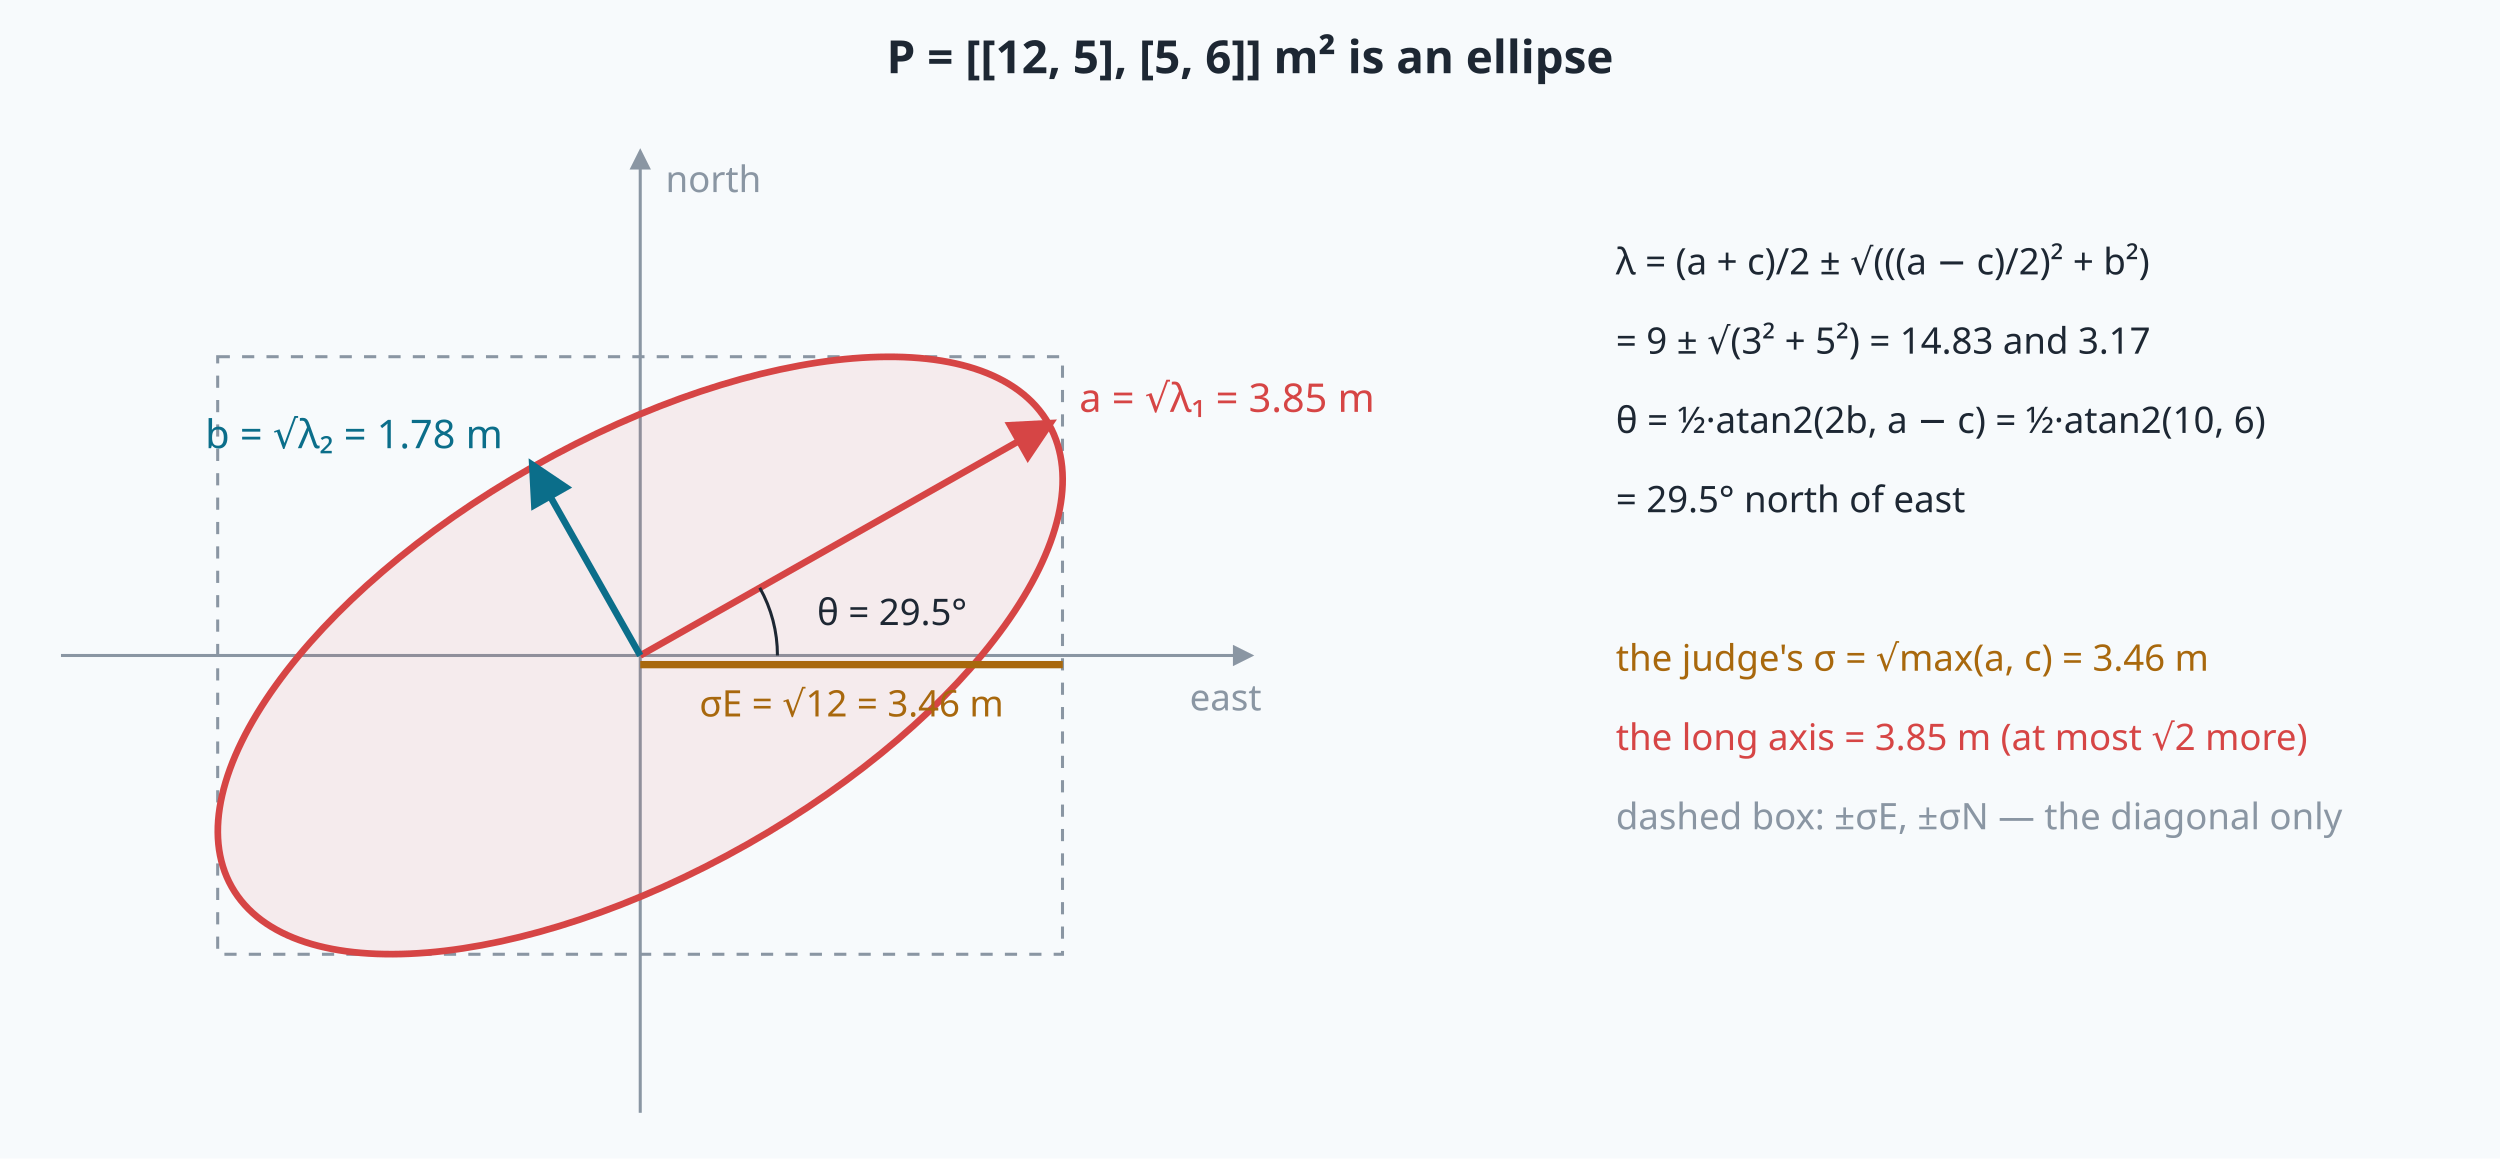
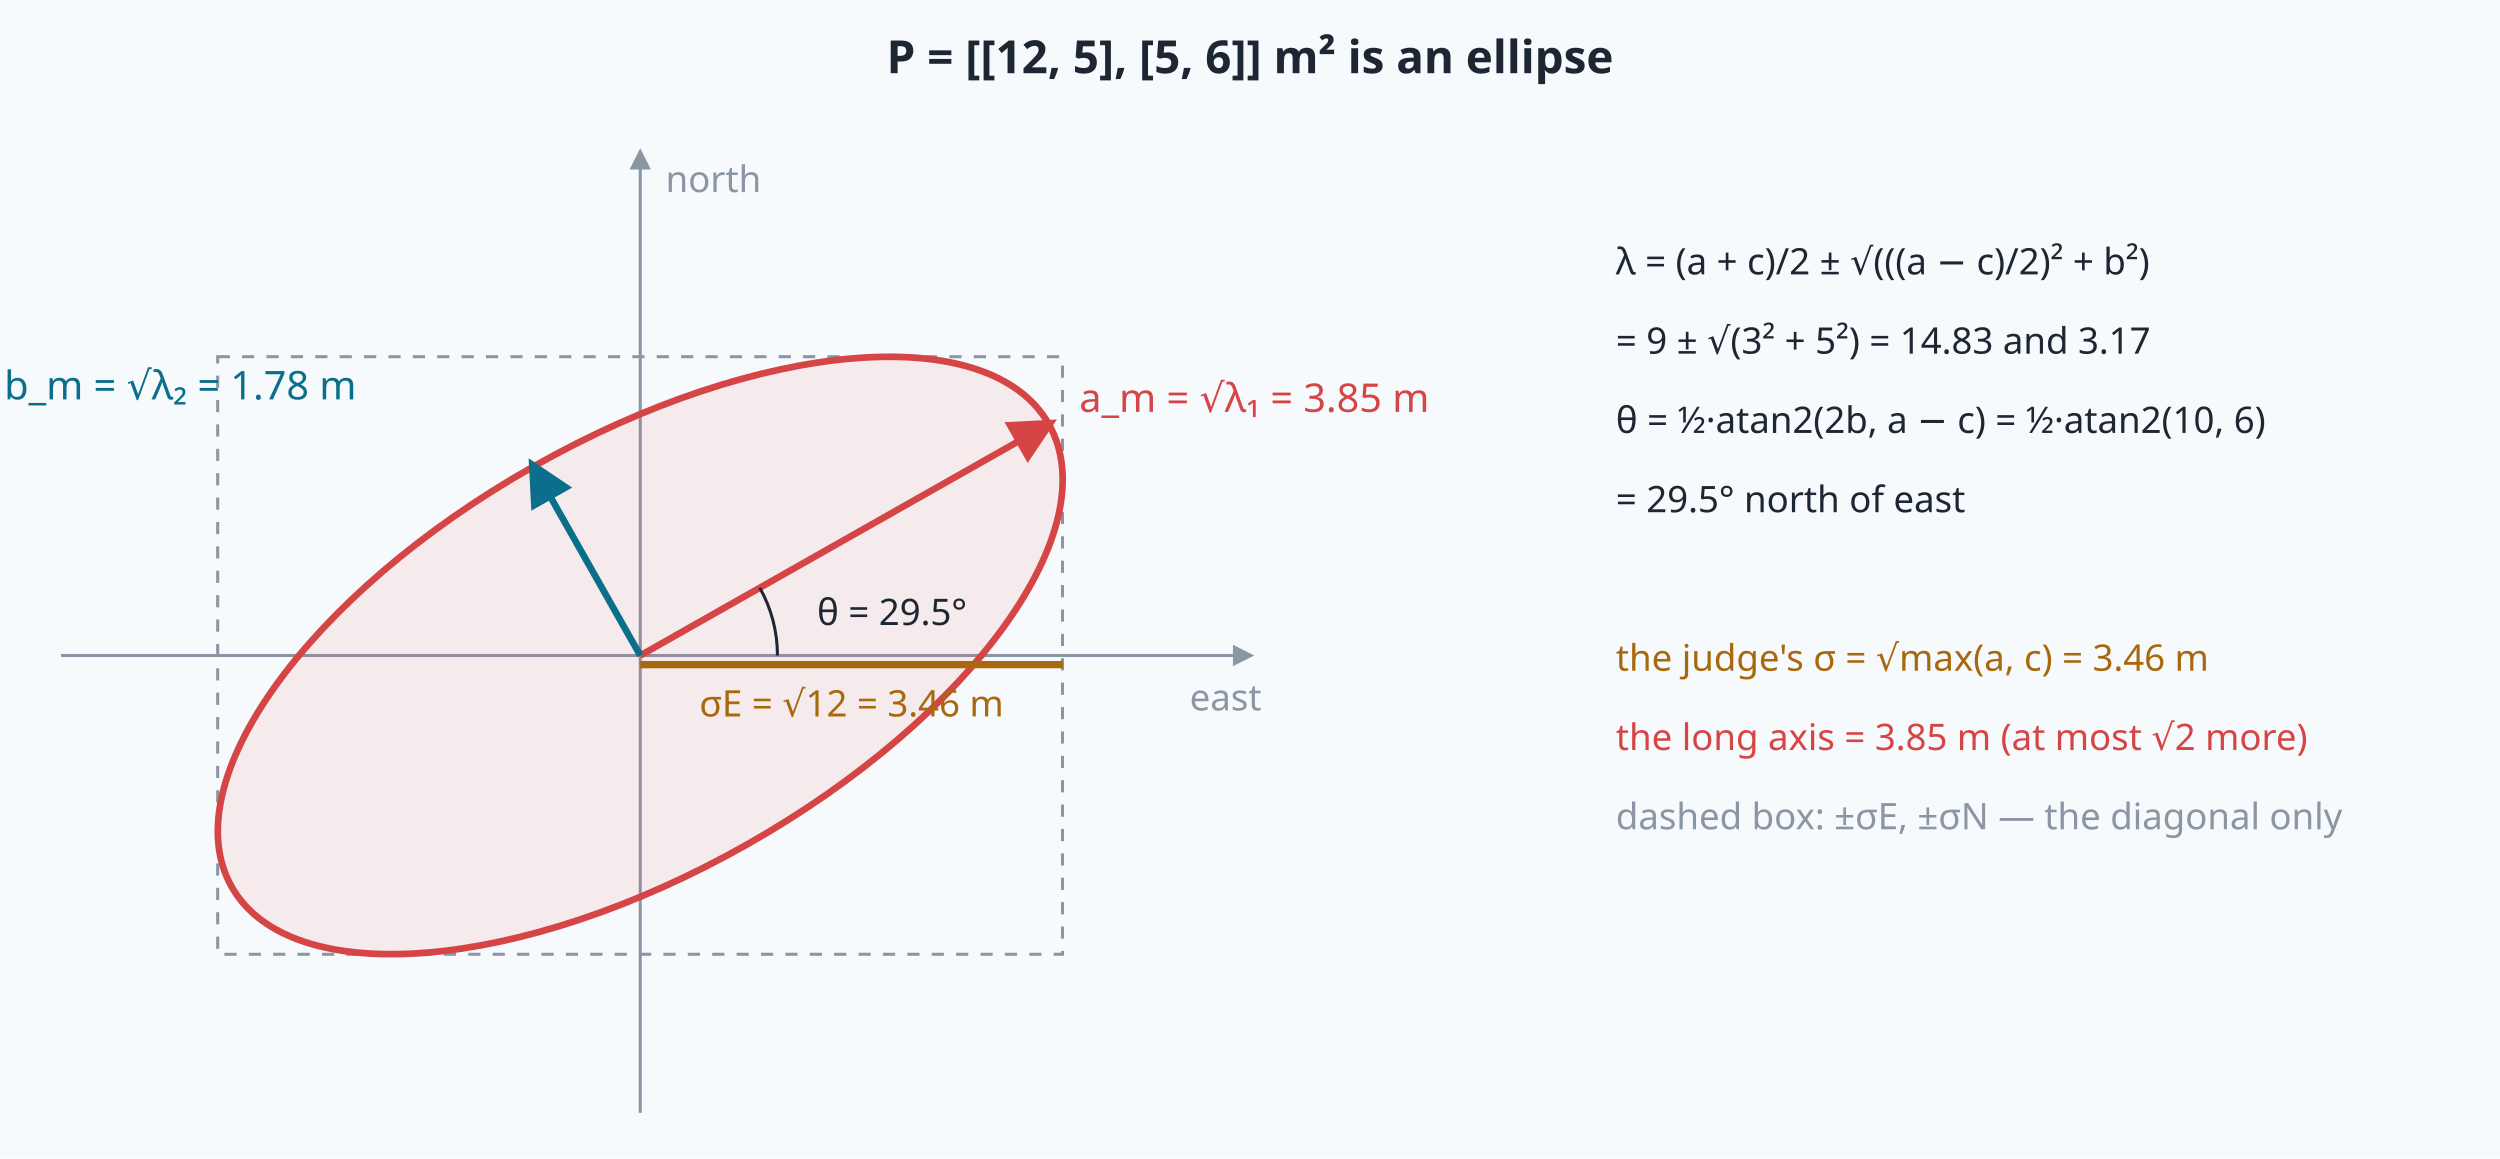
<svg xmlns="http://www.w3.org/2000/svg" viewBox="0 0 820 380" font-family="sans-serif" font-size="13">
  <rect width="820" height="380" fill="#f7fafc" />
  <defs>
    <marker id="mi" viewBox="0 0 10 10" refX="8" refY="5" markerWidth="7" markerHeight="7" orient="auto-start-reverse">
      <path d="M0 0L10 5L0 10z" fill="#1d2733" />
    </marker>
    <marker id="mr" viewBox="0 0 10 10" refX="8" refY="5" markerWidth="7" markerHeight="7" orient="auto-start-reverse">
      <path d="M0 0L10 5L0 10z" fill="#d64545" />
    </marker>
    <marker id="mb" viewBox="0 0 10 10" refX="8" refY="5" markerWidth="7" markerHeight="7" orient="auto-start-reverse">
      <path d="M0 0L10 5L0 10z" fill="#0b6e8a" />
    </marker>
    <marker id="mo" viewBox="0 0 10 10" refX="8" refY="5" markerWidth="7" markerHeight="7" orient="auto-start-reverse">
      <path d="M0 0L10 5L0 10z" fill="#a8680d" />
    </marker>
    <marker id="mg" viewBox="0 0 10 10" refX="8" refY="5" markerWidth="7" markerHeight="7" orient="auto-start-reverse">
      <path d="M0 0L10 5L0 10z" fill="#8a96a3" />
    </marker>
    <marker id="mn" viewBox="0 0 10 10" refX="8" refY="5" markerWidth="7" markerHeight="7" orient="auto-start-reverse">
      <path d="M0 0L10 5L0 10z" fill="#2e9e4f" />
    </marker>
  </defs>
  <text x="410.0" y="24.0" text-anchor="middle" font-size="15" fill="#1d2733" font-weight="bold">P = [[12, 5], [5, 6]] m² is an ellipse</text>
  <line x1="20.0" y1="215.0" x2="410.0" y2="215.0" stroke="#8a96a3" stroke-width="1" marker-end="url(#mg)" />
  <line x1="210.0" y1="365.0" x2="210.0" y2="50.0" stroke="#8a96a3" stroke-width="1" marker-end="url(#mg)" />
  <text x="402.0" y="233.0" text-anchor="middle" font-size="12" fill="#8a96a3" font-weight="normal">east</text>
  <text x="234.0" y="63.0" text-anchor="middle" font-size="12" fill="#8a96a3" font-weight="normal">north</text>
  <rect x="71.4" y="117.0" width="277.1" height="196.0" fill="none" stroke="#8a96a3" stroke-dasharray="4 4" />
  <ellipse cx="210.0" cy="215.0" rx="154.0" ry="71.2" transform="rotate(-29.52 210.0 215.0)" stroke="#d64545" fill="#d64545" fill-opacity="0.08" stroke-width="2.2" />
  <line x1="210.0" y1="215.0" x2="344.0" y2="139.1" stroke="#d64545" stroke-width="2.2" marker-end="url(#mr)" />
  <line x1="210.0" y1="215.0" x2="174.9" y2="153.0" stroke="#0b6e8a" stroke-width="2.2" marker-end="url(#mb)" />
-   <text x="354.0" y="135.1" text-anchor="start" font-size="13" fill="#d64545" font-weight="normal">a = √λ₁ = 3.85 m</text>
-   <text x="164.9" y="147.0" text-anchor="end" font-size="13" fill="#0b6e8a" font-weight="normal">b = √λ₂ = 1.78 m</text>
+   <text x="354.0" y="135.1" text-anchor="start" font-size="13" fill="#d64545" font-weight="normal">a_m = √λ₁ = 3.85 m</text>
+   <text x="116.9" y="131.0" text-anchor="end" font-size="13" fill="#0b6e8a" font-weight="normal">b_m = √λ₂ = 1.78 m</text>
  <path d="M255.0 215.0 A45 45 0 0 0 249.2 192.8" fill="none" stroke="#1d2733" />
  <text x="268.0" y="205.0" text-anchor="start" font-size="12" fill="#1d2733" font-weight="normal">θ = 29.5°</text>
  <line x1="210.0" y1="218.0" x2="348.6" y2="218.0" stroke="#a8680d" stroke-width="2.4" />
  <text x="279.3" y="235.0" text-anchor="middle" font-size="12" fill="#a8680d" font-weight="normal">σE = √12 = 3.46 m</text>
  <text x="530.0" y="90.0" text-anchor="start" font-size="12" fill="#1d2733" font-weight="normal">λ = (a + c)/2 ± √(((a − c)/2)² + b²)</text>
  <text x="530.0" y="116.0" text-anchor="start" font-size="12" fill="#1d2733" font-weight="normal">   = 9 ± √(3² + 5²) = 14.83 and 3.17</text>
  <text x="530.0" y="142.0" text-anchor="start" font-size="12" fill="#1d2733" font-weight="normal">θ = ½·atan2(2b, a − c) = ½·atan2(10, 6)</text>
  <text x="530.0" y="168.0" text-anchor="start" font-size="12" fill="#1d2733" font-weight="normal">   = 29.5° north of east</text>
  <text x="530.0" y="194.0" text-anchor="start" font-size="12" fill="#1d2733" font-weight="normal" />
  <text x="530.0" y="220.0" text-anchor="start" font-size="12" fill="#a8680d" font-weight="normal">the judge's σ = √max(a, c) = 3.46 m</text>
  <text x="530.0" y="246.0" text-anchor="start" font-size="12" fill="#d64545" font-weight="normal">the long axis = 3.85 m (at most √2 more)</text>
  <text x="530.0" y="272.0" text-anchor="start" font-size="12" fill="#8a96a3" font-weight="normal">dashed box: ±σE, ±σN — the diagonal only</text>
</svg>
